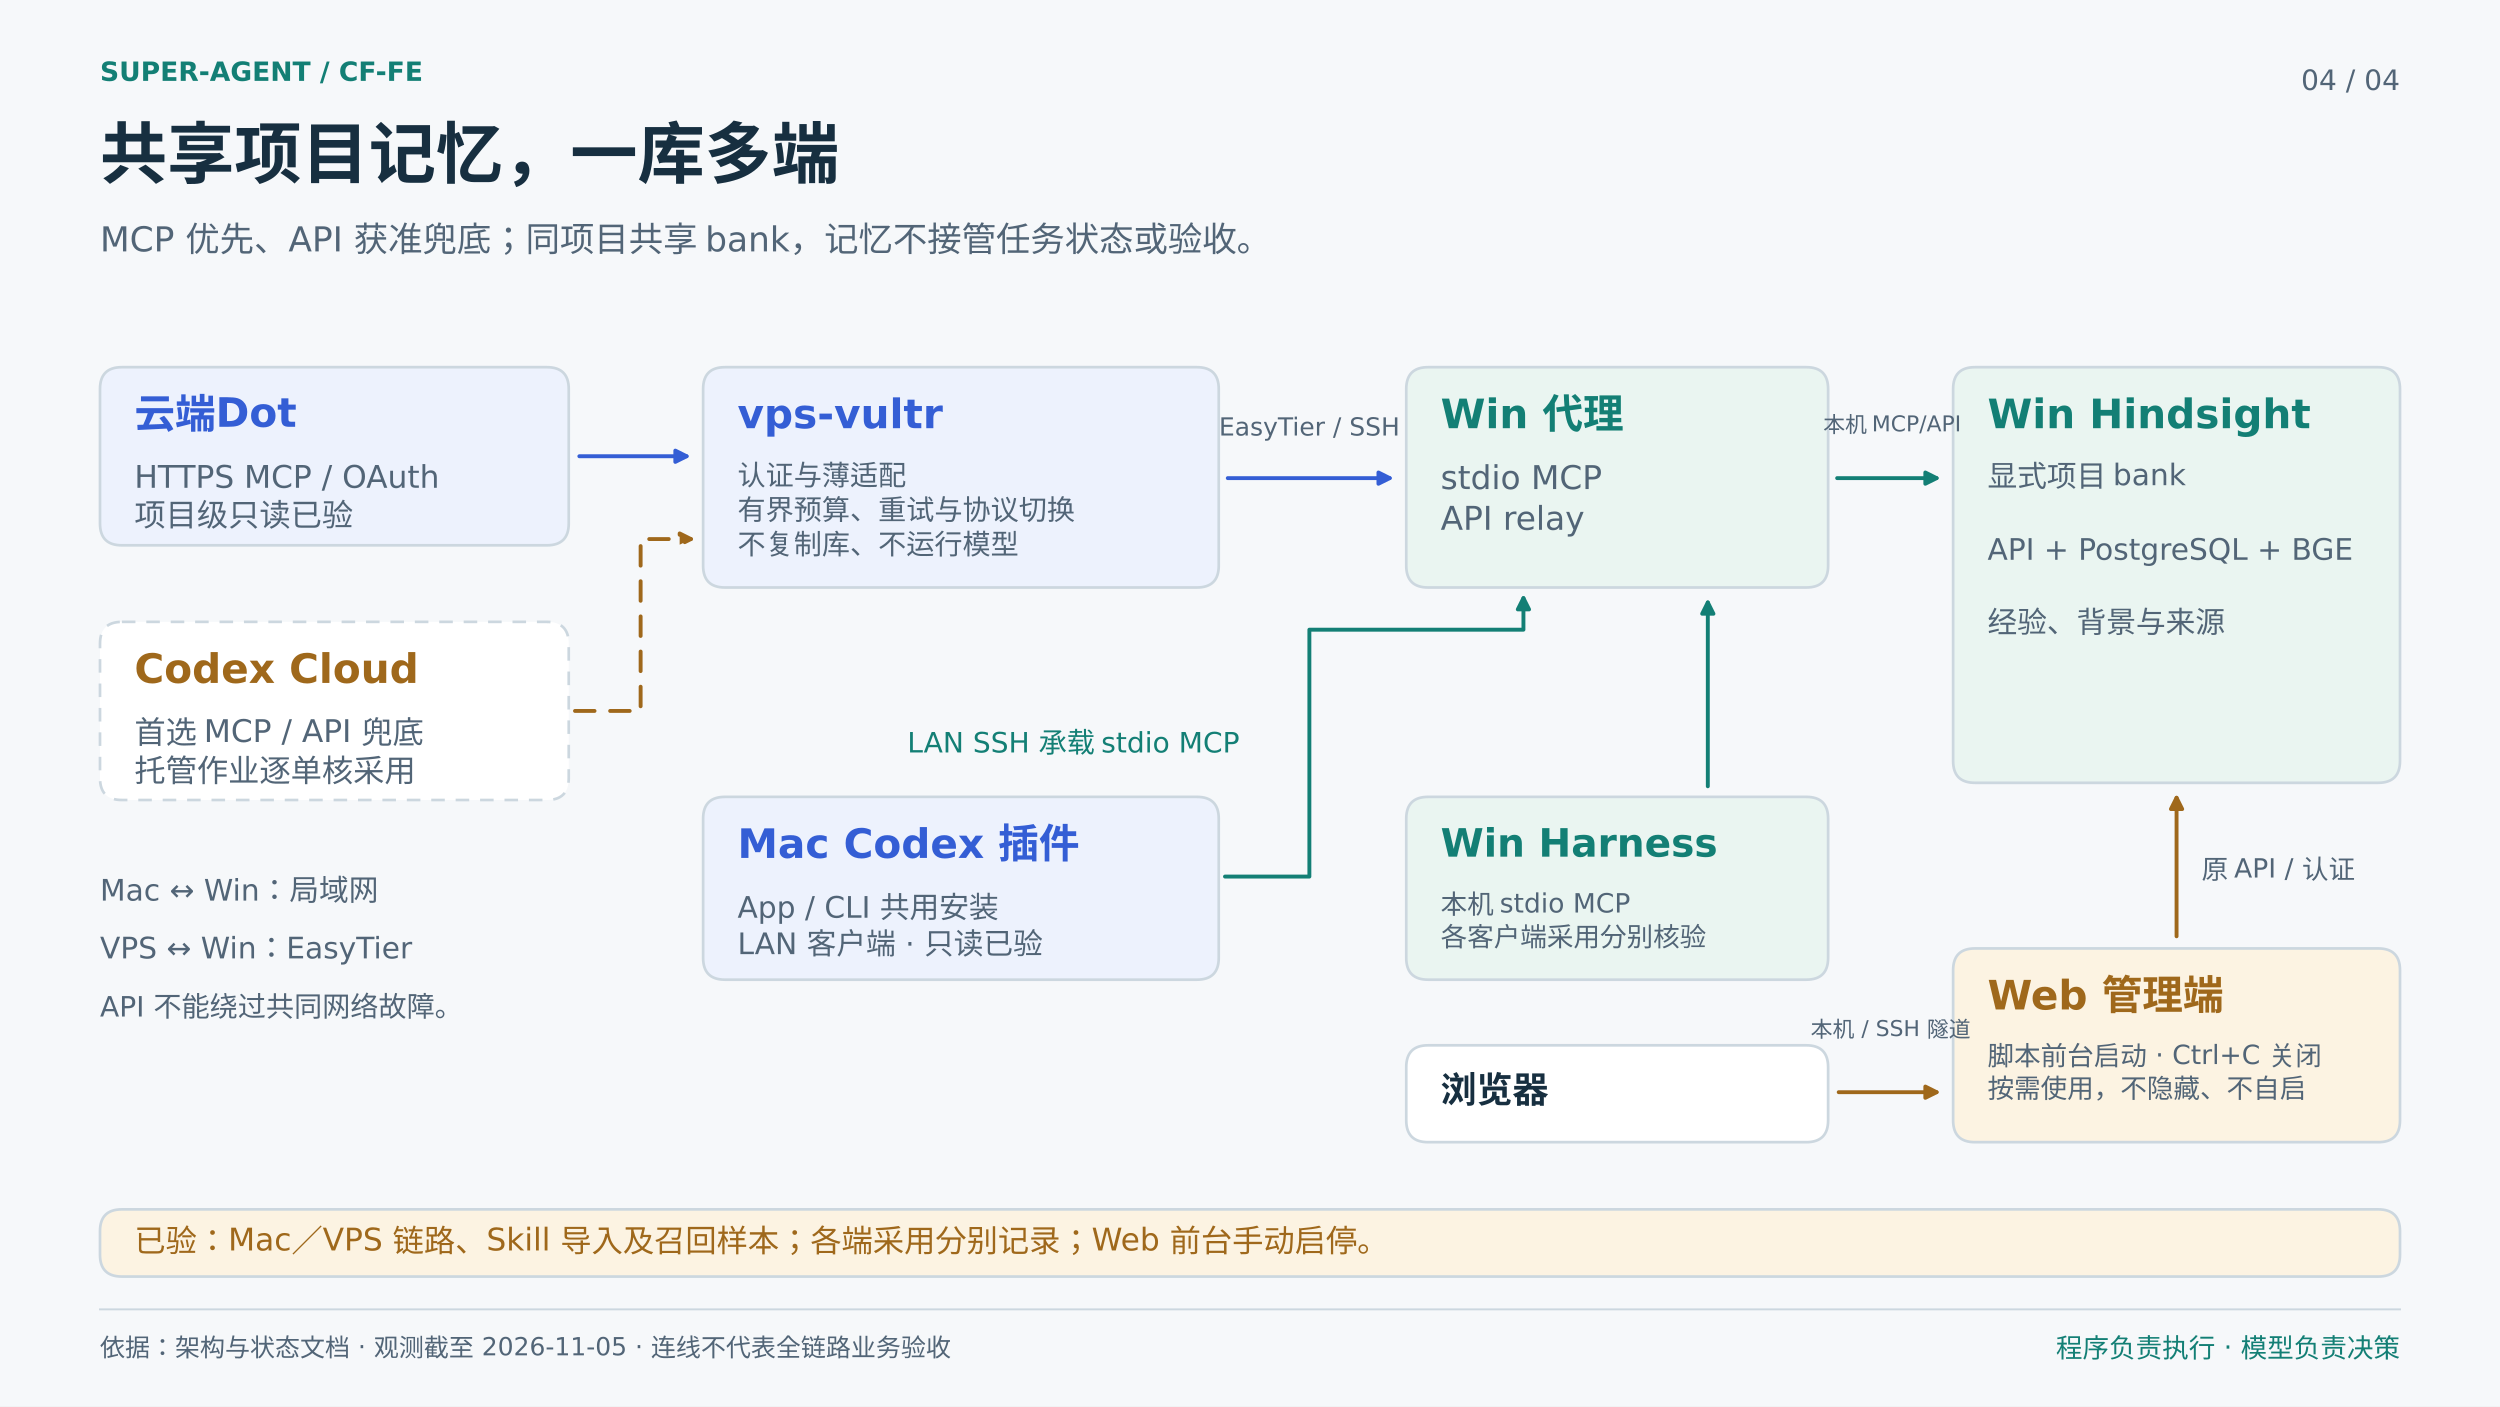
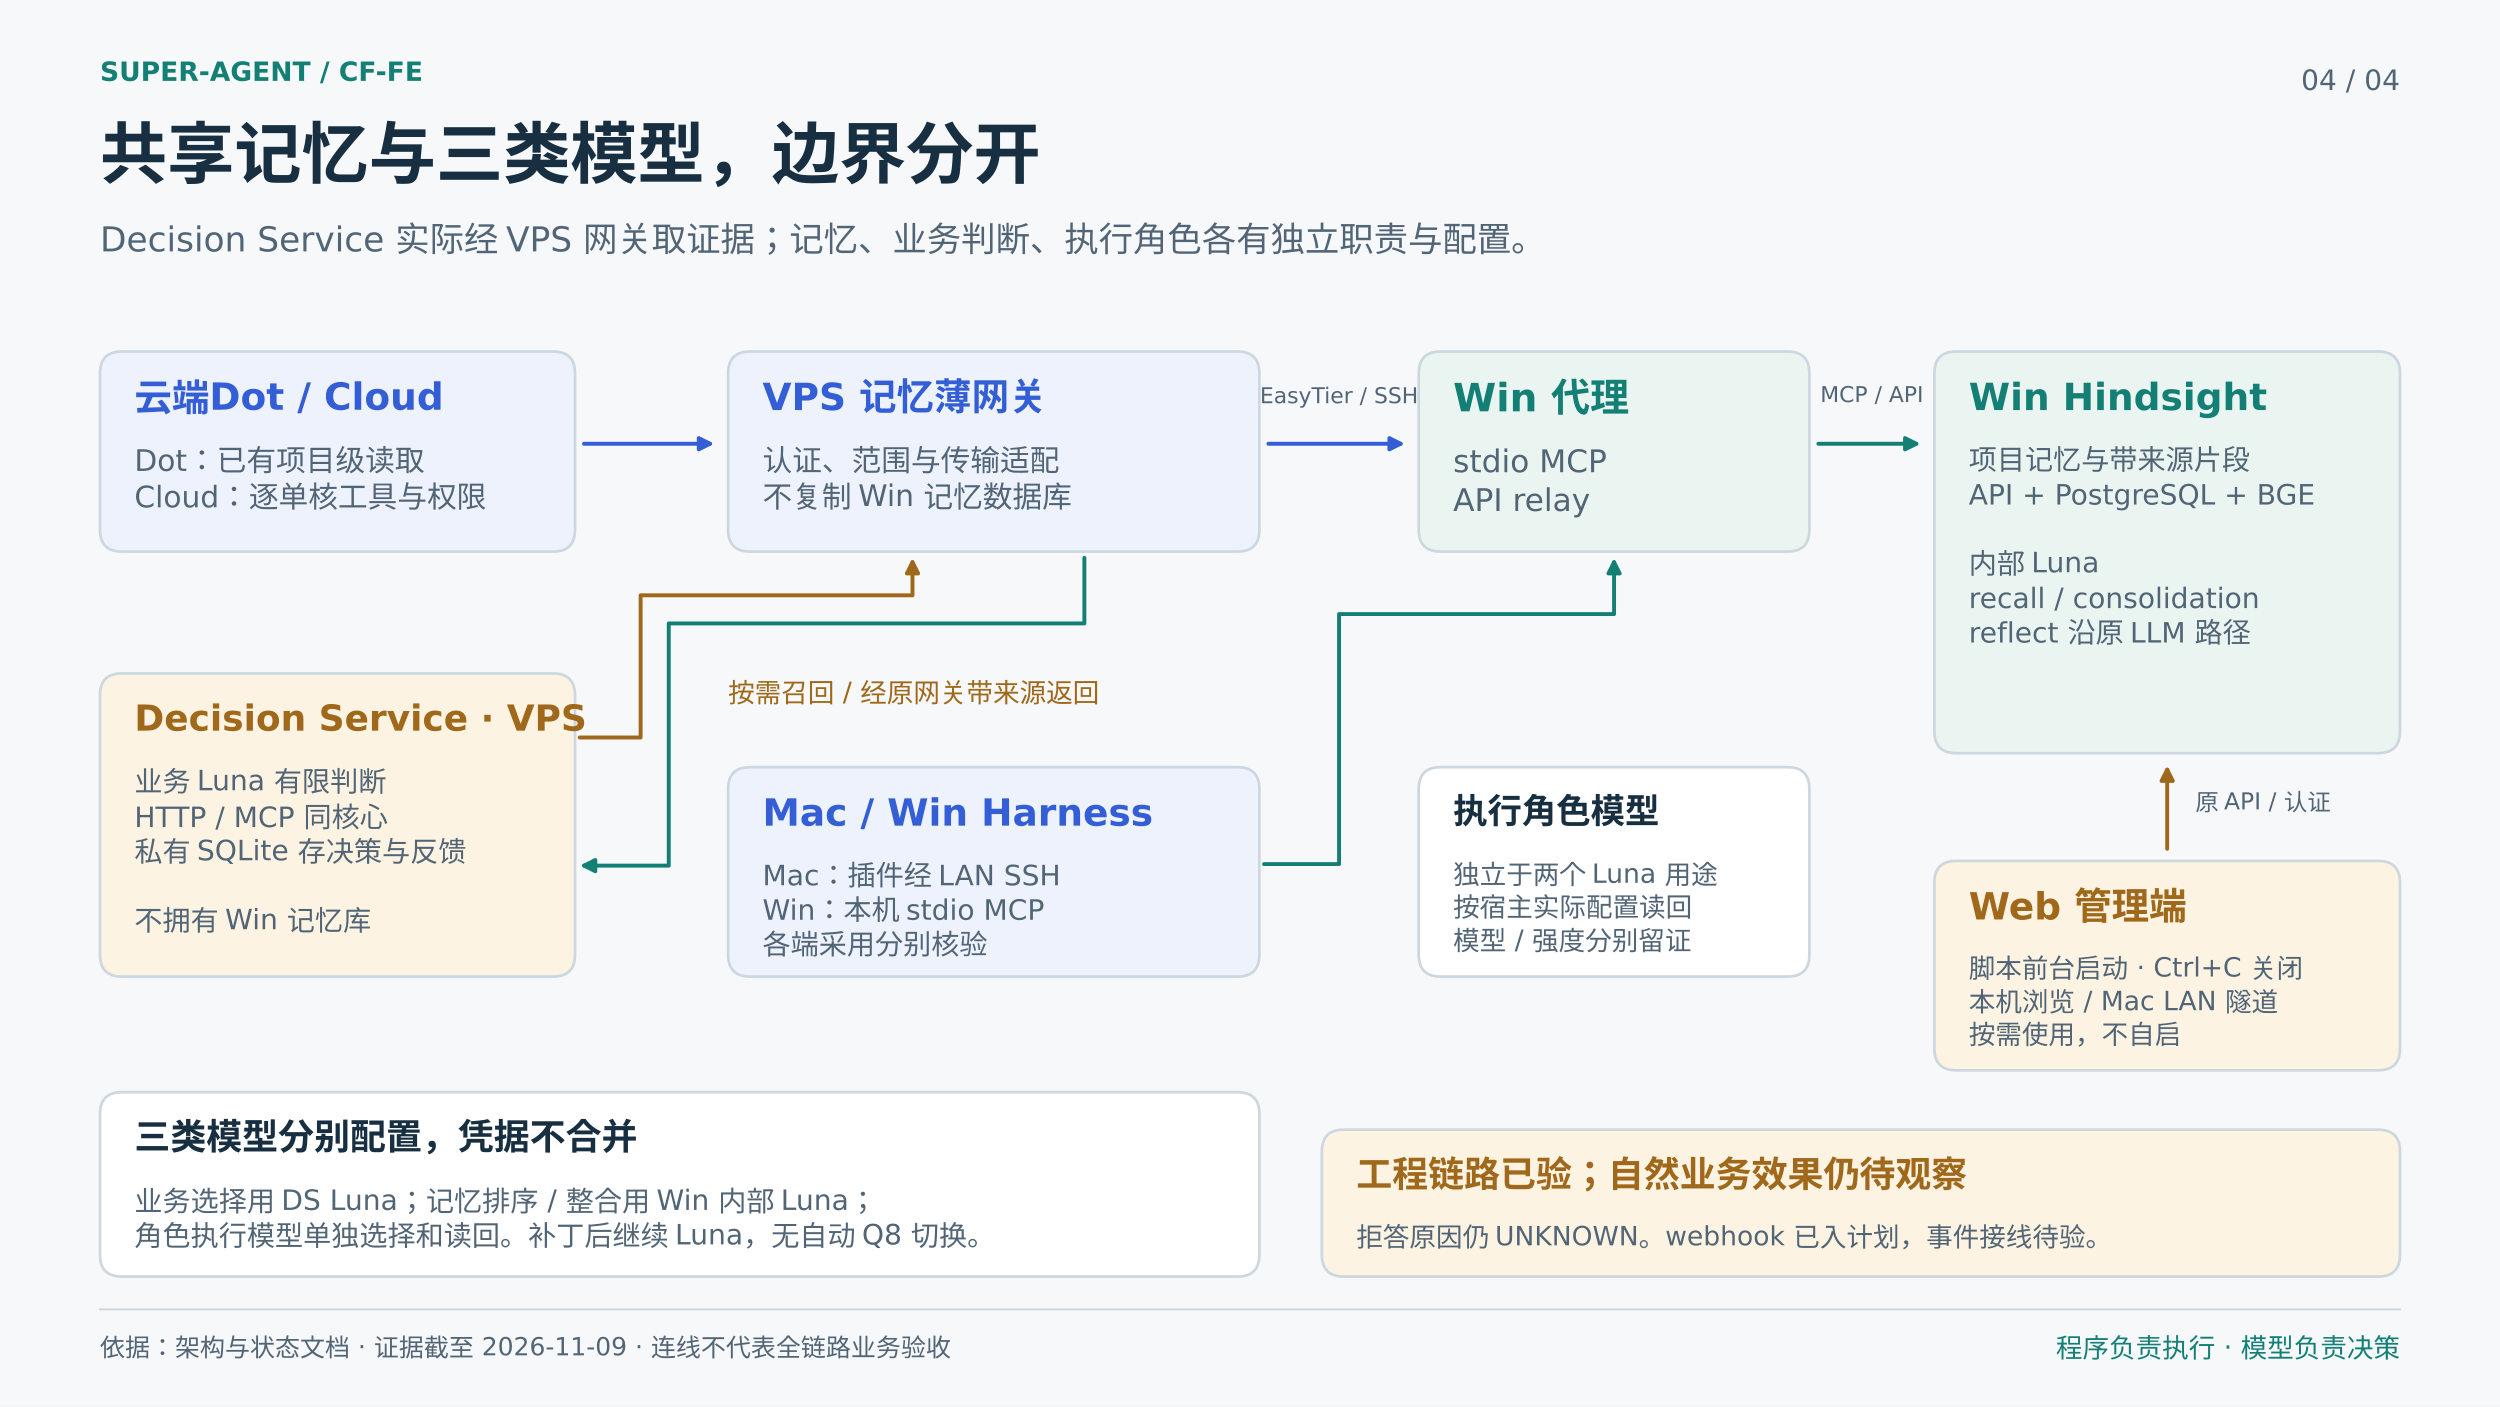
<svg xmlns="http://www.w3.org/2000/svg" xmlns:xlink="http://www.w3.org/1999/xlink" width="1152pt" height="648pt" viewBox="0 0 1152 648" version="1.1">
  <defs>
    <style type="text/css">*{stroke-linejoin: round; stroke-linecap: butt}</style>
  </defs>
  <g id="figure_1">
    <g id="patch_1">
      <path d="M 0 648 L 1152 648 L 1152 0 L 0 0 z " style="fill: #f6f8fa" />
    </g>
    <g id="axes_1">
      <g id="line2d_1">
-         <path d="M 46.08 603.36 L 1105.92 603.36 " clip-path="url(#p9e7b6d9dd5)" style="fill: none; stroke: #ccd7df; stroke-width: 0.9; stroke-linecap: square" />
+         <path d="M 46.08 603.36 L 1105.92 603.36 " clip-path="url(#p9c620497a3)" style="fill: none; stroke: #ccd7df; stroke-width: 0.9; stroke-linecap: square" />
      </g>
      <g id="patch_2">
-         <path d="M 56.16 169.2 L 252 169.2 Q 262.08 169.2 262.08 179.28 L 262.08 241.2 Q 262.08 251.28 252 251.28 L 56.16 251.28 Q 46.08 251.28 46.08 241.2 L 46.08 179.28 Q 46.08 169.2 56.16 169.2 z " clip-path="url(#p9e7b6d9dd5)" style="fill: #edf2fd; stroke: #ccd7df; stroke-width: 1.25; stroke-linejoin: miter" />
+         <path d="M 56.16 162 L 254.88 162 Q 264.96 162 264.96 172.08 L 264.96 244.08 Q 264.96 254.16 254.88 254.16 L 56.16 254.16 Q 46.08 254.16 46.08 244.08 L 46.08 172.08 Q 46.08 162 56.16 162 z " clip-path="url(#p9c620497a3)" style="fill: #edf2fd; stroke: #ccd7df; stroke-width: 1.25; stroke-linejoin: miter" />
      </g>
      <g id="patch_3">
-         <path d="M 56.16 286.56 L 252 286.56 Q 262.08 286.56 262.08 296.64 L 262.08 358.56 Q 262.08 368.64 252 368.64 L 56.16 368.64 Q 46.08 368.64 46.08 358.56 L 46.08 296.64 Q 46.08 286.56 56.16 286.56 z " clip-path="url(#p9e7b6d9dd5)" style="fill: #ffffff; stroke-dasharray: 6.25,5; stroke-dashoffset: 0; stroke: #ccd7df; stroke-width: 1.25; stroke-linejoin: miter" />
+         <path d="M 345.6 162 L 570.24 162 Q 580.32 162 580.32 172.08 L 580.32 244.08 Q 580.32 254.16 570.24 254.16 L 345.6 254.16 Q 335.52 254.16 335.52 244.08 L 335.52 172.08 Q 335.52 162 345.6 162 z " clip-path="url(#p9c620497a3)" style="fill: #edf2fd; stroke: #ccd7df; stroke-width: 1.25; stroke-linejoin: miter" />
      </g>
      <g id="patch_4">
-         <path d="M 334.08 169.2 L 551.52 169.2 Q 561.6 169.2 561.6 179.28 L 561.6 260.64 Q 561.6 270.72 551.52 270.72 L 334.08 270.72 Q 324 270.72 324 260.64 L 324 179.28 Q 324 169.2 334.08 169.2 z " clip-path="url(#p9e7b6d9dd5)" style="fill: #edf2fd; stroke: #ccd7df; stroke-width: 1.25; stroke-linejoin: miter" />
+         <path d="M 663.84 162 L 823.68 162 Q 833.76 162 833.76 172.08 L 833.76 244.08 Q 833.76 254.16 823.68 254.16 L 663.84 254.16 Q 653.76 254.16 653.76 244.08 L 653.76 172.08 Q 653.76 162 663.84 162 z " clip-path="url(#p9c620497a3)" style="fill: #eaf5f1; stroke: #ccd7df; stroke-width: 1.25; stroke-linejoin: miter" />
      </g>
      <g id="patch_5">
-         <path d="M 658.08 169.2 L 832.32 169.2 Q 842.4 169.2 842.4 179.28 L 842.4 260.64 Q 842.4 270.72 832.32 270.72 L 658.08 270.72 Q 648 270.72 648 260.64 L 648 179.28 Q 648 169.2 658.08 169.2 z " clip-path="url(#p9e7b6d9dd5)" style="fill: #eaf5f1; stroke: #ccd7df; stroke-width: 1.25; stroke-linejoin: miter" />
+         <path d="M 901.44 162 L 1095.84 162 Q 1105.92 162 1105.92 172.08 L 1105.92 336.96 Q 1105.92 347.04 1095.84 347.04 L 901.44 347.04 Q 891.36 347.04 891.36 336.96 L 891.36 172.08 Q 891.36 162 901.44 162 z " clip-path="url(#p9c620497a3)" style="fill: #eaf5f1; stroke: #ccd7df; stroke-width: 1.25; stroke-linejoin: miter" />
      </g>
      <g id="patch_6">
-         <path d="M 910.08 169.2 L 1095.84 169.2 Q 1105.92 169.2 1105.92 179.28 L 1105.92 350.64 Q 1105.92 360.72 1095.84 360.72 L 910.08 360.72 Q 900 360.72 900 350.64 L 900 179.28 Q 900 169.2 910.08 169.2 z " clip-path="url(#p9e7b6d9dd5)" style="fill: #eaf5f1; stroke: #ccd7df; stroke-width: 1.25; stroke-linejoin: miter" />
+         <path d="M 56.16 310.32 L 254.88 310.32 Q 264.96 310.32 264.96 320.4 L 264.96 439.92 Q 264.96 450 254.88 450 L 56.16 450 Q 46.08 450 46.08 439.92 L 46.08 320.4 Q 46.08 310.32 56.16 310.32 z " clip-path="url(#p9c620497a3)" style="fill: #fcf3e2; stroke: #ccd7df; stroke-width: 1.25; stroke-linejoin: miter" />
      </g>
      <g id="patch_7">
-         <path d="M 334.08 367.2 L 551.52 367.2 Q 561.6 367.2 561.6 377.28 L 561.6 441.36 Q 561.6 451.44 551.52 451.44 L 334.08 451.44 Q 324 451.44 324 441.36 L 324 377.28 Q 324 367.2 334.08 367.2 z " clip-path="url(#p9e7b6d9dd5)" style="fill: #edf2fd; stroke: #ccd7df; stroke-width: 1.25; stroke-linejoin: miter" />
+         <path d="M 345.6 353.52 L 570.24 353.52 Q 580.32 353.52 580.32 363.6 L 580.32 439.92 Q 580.32 450 570.24 450 L 345.6 450 Q 335.52 450 335.52 439.92 L 335.52 363.6 Q 335.52 353.52 345.6 353.52 z " clip-path="url(#p9c620497a3)" style="fill: #edf2fd; stroke: #ccd7df; stroke-width: 1.25; stroke-linejoin: miter" />
      </g>
      <g id="patch_8">
-         <path d="M 658.08 367.2 L 832.32 367.2 Q 842.4 367.2 842.4 377.28 L 842.4 441.36 Q 842.4 451.44 832.32 451.44 L 658.08 451.44 Q 648 451.44 648 441.36 L 648 377.28 Q 648 367.2 658.08 367.2 z " clip-path="url(#p9e7b6d9dd5)" style="fill: #eaf5f1; stroke: #ccd7df; stroke-width: 1.25; stroke-linejoin: miter" />
+         <path d="M 663.84 353.52 L 823.68 353.52 Q 833.76 353.52 833.76 363.6 L 833.76 439.92 Q 833.76 450 823.68 450 L 663.84 450 Q 653.76 450 653.76 439.92 L 653.76 363.6 Q 653.76 353.52 663.84 353.52 z " clip-path="url(#p9c620497a3)" style="fill: #ffffff; stroke: #ccd7df; stroke-width: 1.25; stroke-linejoin: miter" />
      </g>
      <g id="patch_9">
-         <path d="M 910.08 437.04 L 1095.84 437.04 Q 1105.92 437.04 1105.92 447.12 L 1105.92 516.24 Q 1105.92 526.32 1095.84 526.32 L 910.08 526.32 Q 900 526.32 900 516.24 L 900 447.12 Q 900 437.04 910.08 437.04 z " clip-path="url(#p9e7b6d9dd5)" style="fill: #fcf3e2; stroke: #ccd7df; stroke-width: 1.25; stroke-linejoin: miter" />
+         <path d="M 901.44 396.72 L 1095.84 396.72 Q 1105.92 396.72 1105.92 406.8 L 1105.92 483.12 Q 1105.92 493.2 1095.84 493.2 L 901.44 493.2 Q 891.36 493.2 891.36 483.12 L 891.36 406.8 Q 891.36 396.72 901.44 396.72 z " clip-path="url(#p9c620497a3)" style="fill: #fcf3e2; stroke: #ccd7df; stroke-width: 1.25; stroke-linejoin: miter" />
      </g>
      <g id="patch_10">
-         <path d="M 658.08 481.68 L 832.32 481.68 Q 842.4 481.68 842.4 491.76 L 842.4 516.24 Q 842.4 526.32 832.32 526.32 L 658.08 526.32 Q 648 526.32 648 516.24 L 648 491.76 Q 648 481.68 658.08 481.68 z " clip-path="url(#p9e7b6d9dd5)" style="fill: #ffffff; stroke: #ccd7df; stroke-width: 1.25; stroke-linejoin: miter" />
+         <path d="M 56.16 503.28 L 570.24 503.28 Q 580.32 503.28 580.32 513.36 L 580.32 578.16 Q 580.32 588.24 570.24 588.24 L 56.16 588.24 Q 46.08 588.24 46.08 578.16 L 46.08 513.36 Q 46.08 503.28 56.16 503.28 z " clip-path="url(#p9c620497a3)" style="fill: #ffffff; stroke: #ccd7df; stroke-width: 1.25; stroke-linejoin: miter" />
      </g>
      <g id="patch_11">
-         <path d="M 56.16 557.28 L 1095.84 557.28 Q 1105.92 557.28 1105.92 567.36 L 1105.92 578.16 Q 1105.92 588.24 1095.84 588.24 L 56.16 588.24 Q 46.08 588.24 46.08 578.16 L 46.08 567.36 Q 46.08 557.28 56.16 557.28 z " clip-path="url(#p9e7b6d9dd5)" style="fill: #fcf3e2; stroke: #ccd7df; stroke-width: 1.25; stroke-linejoin: miter" />
+         <path d="M 619.2 520.56 L 1095.84 520.56 Q 1105.92 520.56 1105.92 530.64 L 1105.92 578.16 Q 1105.92 588.24 1095.84 588.24 L 619.2 588.24 Q 609.12 588.24 609.12 578.16 L 609.12 530.64 Q 609.12 520.56 619.2 520.56 z " clip-path="url(#p9c620497a3)" style="fill: #fcf3e2; stroke: #ccd7df; stroke-width: 1.25; stroke-linejoin: miter" />
      </g>
      <g id="patch_12">
-         <path d="M 266.96 210.24 Q 292.68 210.24 316.388 210.24 " clip-path="url(#p9e7b6d9dd5)" style="fill: none; stroke: #345ed5; stroke-width: 1.8; stroke-linecap: round" />
-         <path d="M 311.188 207.64 L 316.388 210.24 L 311.188 212.84 z " clip-path="url(#p9e7b6d9dd5)" style="fill: #345ed5; stroke: #345ed5; stroke-width: 1.8; stroke-linecap: round" />
+         <path d="M 269.119 204.48 Q 299.161 204.48 327.191 204.48 " clip-path="url(#p9c620497a3)" style="fill: none; stroke: #345ed5; stroke-width: 1.8; stroke-linecap: round" />
+         <path d="M 321.991 201.88 L 327.191 204.48 L 321.991 207.08 z " clip-path="url(#p9c620497a3)" style="fill: #345ed5; stroke: #345ed5; stroke-width: 1.8; stroke-linecap: round" />
      </g>
      <g id="patch_13">
-         <path d="M 264.96 327.6 L 295.2 327.6 L 295.2 248.4 L 318.388 248.4 " clip-path="url(#p9e7b6d9dd5)" style="fill: none; stroke-dasharray: 9,7.2; stroke-dashoffset: 0; stroke: #9f681b; stroke-width: 1.8; stroke-linecap: round" />
-         <path d="M 313.188 245.8 L 318.388 248.4 L 313.188 251 z " clip-path="url(#p9e7b6d9dd5)" style="fill: #9f681b; stroke-dasharray: 9,7.2; stroke-dashoffset: 0; stroke: #9f681b; stroke-width: 1.8; stroke-linecap: round" />
+         <path d="M 584.479 204.48 Q 615.958 204.48 645.425 204.48 " clip-path="url(#p9c620497a3)" style="fill: none; stroke: #345ed5; stroke-width: 1.8; stroke-linecap: round" />
+         <path d="M 640.225 201.88 L 645.425 204.48 L 640.225 207.08 z " clip-path="url(#p9c620497a3)" style="fill: #345ed5; stroke: #345ed5; stroke-width: 1.8; stroke-linecap: round" />
      </g>
      <g id="patch_14">
-         <path d="M 565.763 220.32 Q 604.081 220.32 640.386 220.32 " clip-path="url(#p9e7b6d9dd5)" style="fill: none; stroke: #345ed5; stroke-width: 1.8; stroke-linecap: round" />
-         <path d="M 635.186 217.72 L 640.386 220.32 L 635.186 222.92 z " clip-path="url(#p9e7b6d9dd5)" style="fill: #345ed5; stroke: #345ed5; stroke-width: 1.8; stroke-linecap: round" />
+         <path d="M 837.92 204.48 Q 861.48 204.48 883.028 204.48 " clip-path="url(#p9c620497a3)" style="fill: none; stroke: #137f75; stroke-width: 1.8; stroke-linecap: round" />
+         <path d="M 877.828 201.88 L 883.028 204.48 L 877.828 207.08 z " clip-path="url(#p9c620497a3)" style="fill: #137f75; stroke: #137f75; stroke-width: 1.8; stroke-linecap: round" />
      </g>
      <g id="patch_15">
-         <path d="M 846.563 220.32 Q 870.482 220.32 892.389 220.32 " clip-path="url(#p9e7b6d9dd5)" style="fill: none; stroke: #137f75; stroke-width: 1.8; stroke-linecap: round" />
-         <path d="M 887.189 217.72 L 892.389 220.32 L 887.189 222.92 z " clip-path="url(#p9e7b6d9dd5)" style="fill: #137f75; stroke: #137f75; stroke-width: 1.8; stroke-linecap: round" />
+         <path d="M 267.12 339.84 L 295.2 339.84 L 295.2 274.32 L 420.48 274.32 L 420.48 259.052 " clip-path="url(#p9c620497a3)" style="fill: none; stroke: #9f681b; stroke-width: 1.8; stroke-linecap: round" />
+         <path d="M 417.88 264.252 L 420.48 259.052 L 423.08 264.252 z " clip-path="url(#p9c620497a3)" style="fill: #9f681b; stroke: #9f681b; stroke-width: 1.8; stroke-linecap: round" />
      </g>
      <g id="patch_16">
-         <path d="M 564.48 403.92 L 603.36 403.92 L 603.36 290.16 L 702 290.16 L 702 275.612 " clip-path="url(#p9e7b6d9dd5)" style="fill: none; stroke: #137f75; stroke-width: 1.8; stroke-linecap: round" />
-         <path d="M 699.4 280.812 L 702 275.612 L 704.6 280.812 z " clip-path="url(#p9e7b6d9dd5)" style="fill: #137f75; stroke: #137f75; stroke-width: 1.8; stroke-linecap: round" />
+         <path d="M 499.68 257.04 L 499.68 287.28 L 308.16 287.28 L 308.16 398.88 L 269.132 398.88 " clip-path="url(#p9c620497a3)" style="fill: none; stroke: #137f75; stroke-width: 1.8; stroke-linecap: round" />
+         <path d="M 274.332 401.48 L 269.132 398.88 L 274.332 396.28 z " clip-path="url(#p9c620497a3)" style="fill: #137f75; stroke: #137f75; stroke-width: 1.8; stroke-linecap: round" />
      </g>
      <g id="patch_17">
-         <path d="M 786.96 362.318 Q 786.96 318.96 786.96 277.613 " clip-path="url(#p9e7b6d9dd5)" style="fill: none; stroke: #137f75; stroke-width: 1.8; stroke-linecap: round" />
-         <path d="M 784.36 282.813 L 786.96 277.613 L 789.56 282.813 z " clip-path="url(#p9e7b6d9dd5)" style="fill: #137f75; stroke: #137f75; stroke-width: 1.8; stroke-linecap: round" />
+         <path d="M 582.48 398.16 L 617.04 398.16 L 617.04 282.96 L 743.76 282.96 L 743.76 259.052 " clip-path="url(#p9c620497a3)" style="fill: none; stroke: #137f75; stroke-width: 1.8; stroke-linecap: round" />
+         <path d="M 741.16 264.252 L 743.76 259.052 L 746.36 264.252 z " clip-path="url(#p9c620497a3)" style="fill: #137f75; stroke: #137f75; stroke-width: 1.8; stroke-linecap: round" />
      </g>
      <g id="patch_18">
-         <path d="M 1002.96 431.441 Q 1002.96 398.52 1002.96 367.612 " clip-path="url(#p9e7b6d9dd5)" style="fill: none; stroke: #9f681b; stroke-width: 1.8; stroke-linecap: round" />
-         <path d="M 1000.36 372.812 L 1002.96 367.612 L 1005.56 372.812 z " clip-path="url(#p9e7b6d9dd5)" style="fill: #9f681b; stroke: #9f681b; stroke-width: 1.8; stroke-linecap: round" />
-       </g>
-       <g id="patch_19">
-         <path d="M 847.28 503.28 Q 870.84 503.28 892.388 503.28 " clip-path="url(#p9e7b6d9dd5)" style="fill: none; stroke: #9f681b; stroke-width: 1.8; stroke-linecap: round" />
-         <path d="M 887.188 500.68 L 892.388 503.28 L 887.188 505.88 z " clip-path="url(#p9e7b6d9dd5)" style="fill: #9f681b; stroke: #9f681b; stroke-width: 1.8; stroke-linecap: round" />
+         <path d="M 998.64 391.121 Q 998.64 371.881 998.64 354.654 " clip-path="url(#p9c620497a3)" style="fill: none; stroke: #9f681b; stroke-width: 1.8; stroke-linecap: round" />
+         <path d="M 996.04 359.854 L 998.64 354.654 L 1001.24 359.854 z " clip-path="url(#p9c620497a3)" style="fill: #9f681b; stroke: #9f681b; stroke-width: 1.8; stroke-linecap: round" />
      </g>
      <g id="text_1">
        <text style="fill: #137f75; font: 700 12.24px 'DejaVu Sans', 'Bitstream Vera Sans', 'Computer Modern Sans Serif', 'Lucida Grande', 'Verdana', 'Geneva', 'Lucid', 'Arial', 'Helvetica', 'Avant Garde', sans-serif; text-anchor: start" x="46.08" y="37.274" transform="rotate(-0 46.08 37.2744)">SUPER-AGENT  /  CF-FE</text>
      </g>
      <g id="text_2">
-         <text style="fill: #172f40; font: 700 30.96px 'DejaVu Sans', 'Bitstream Vera Sans', 'Computer Modern Sans Serif', 'Lucida Grande', 'Verdana', 'Geneva', 'Lucid', 'Arial', 'Helvetica', 'Avant Garde', sans-serif; text-anchor: start" x="46.08" y="81.958" transform="rotate(-0 46.08 81.9576)">共享项目记忆，一库多端</text>
+         <text style="fill: #172f40; font: 700 30.96px 'DejaVu Sans', 'Bitstream Vera Sans', 'Computer Modern Sans Serif', 'Lucida Grande', 'Verdana', 'Geneva', 'Lucid', 'Arial', 'Helvetica', 'Avant Garde', sans-serif; text-anchor: start" x="46.08" y="81.958" transform="rotate(-0 46.08 81.9576)">共享记忆与三类模型，边界分开</text>
      </g>
      <g id="text_3">
-         <text style="fill: #526577; font: 15.84px 'DejaVu Sans', 'Bitstream Vera Sans', 'Computer Modern Sans Serif', 'Lucida Grande', 'Verdana', 'Geneva', 'Lucid', 'Arial', 'Helvetica', 'Avant Garde', sans-serif; text-anchor: start" x="46.08" y="115.837" transform="rotate(-0 46.08 115.8374)">MCP 优先、API 获准兜底；同项目共享 bank，记忆不接管任务状态或验收。</text>
+         <text style="fill: #526577; font: 15.84px 'DejaVu Sans', 'Bitstream Vera Sans', 'Computer Modern Sans Serif', 'Lucida Grande', 'Verdana', 'Geneva', 'Lucid', 'Arial', 'Helvetica', 'Avant Garde', sans-serif; text-anchor: start" x="46.08" y="115.852" transform="rotate(-0 46.08 115.8523)">Decision Service 实际经 VPS 网关取证据；记忆、业务判断、执行角色各有独立职责与配置。</text>
      </g>
      <g id="text_4">
        <text style="fill: #526577; font: 12.96px 'DejaVu Sans', 'Bitstream Vera Sans', 'Computer Modern Sans Serif', 'Lucida Grande', 'Verdana', 'Geneva', 'Lucid', 'Arial', 'Helvetica', 'Avant Garde', sans-serif; text-anchor: end" x="1105.92" y="41.458" transform="rotate(-0 1105.92 41.4576)">04 / 04</text>
      </g>
      <g id="text_5">
        <a xlink:href="https://github.com/CF-FE/herdr-4-codexcloud/blob/main/docs/architecture.md">
-           <text style="fill: #526577; font: 11.52px 'DejaVu Sans', 'Bitstream Vera Sans', 'Computer Modern Sans Serif', 'Lucida Grande', 'Verdana', 'Geneva', 'Lucid', 'Arial', 'Helvetica', 'Avant Garde', sans-serif; text-anchor: start" x="46.08" y="625.046" transform="rotate(-0 46.08 625.0464)">依据：架构与状态文档 · 观测截至 2026-11-05 · 连线不代表全链路业务验收</text>
+           <text style="fill: #526577; font: 11.52px 'DejaVu Sans', 'Bitstream Vera Sans', 'Computer Modern Sans Serif', 'Lucida Grande', 'Verdana', 'Geneva', 'Lucid', 'Arial', 'Helvetica', 'Avant Garde', sans-serif; text-anchor: start" x="46.08" y="625.046" transform="rotate(-0 46.08 625.0464)">依据：架构与状态文档 · 证据截至 2026-11-09 · 连线不代表全链路业务验收</text>
        </a>
      </g>
      <g id="text_6">
        <text style="fill: #137f75; font: 12.24px 'DejaVu Sans', 'Bitstream Vera Sans', 'Computer Modern Sans Serif', 'Lucida Grande', 'Verdana', 'Geneva', 'Lucid', 'Arial', 'Helvetica', 'Avant Garde', sans-serif; text-anchor: end" x="1105.92" y="625.514" transform="rotate(-0 1105.92 625.5144)">程序负责执行 · 模型负责决策</text>
      </g>
      <g id="text_7">
-         <text style="fill: #345ed5; font: 700 18.72px 'DejaVu Sans', 'Bitstream Vera Sans', 'Computer Modern Sans Serif', 'Lucida Grande', 'Verdana', 'Geneva', 'Lucid', 'Arial', 'Helvetica', 'Avant Garde', sans-serif; text-anchor: start" x="61.92" y="197.323" transform="rotate(-0 61.92 197.3232)">云端Dot</text>
+         <text style="fill: #345ed5; font: 700 17.28px 'DejaVu Sans', 'Bitstream Vera Sans', 'Computer Modern Sans Serif', 'Lucida Grande', 'Verdana', 'Geneva', 'Lucid', 'Arial', 'Helvetica', 'Avant Garde', sans-serif; text-anchor: start" x="61.92" y="189.408" transform="rotate(-0 61.92 189.4077)">云端Dot / Cloud</text>
      </g>
      <g id="text_8">
-         <text style="fill: #526577; font: 14.4px 'DejaVu Sans', 'Bitstream Vera Sans', 'Computer Modern Sans Serif', 'Lucida Grande', 'Verdana', 'Geneva', 'Lucid', 'Arial', 'Helvetica', 'Avant Garde', sans-serif" transform="translate(61.92 224.784)">HTTPS MCP / OAuth</text>
-         <text style="fill: #526577; font: 14.4px 'DejaVu Sans', 'Bitstream Vera Sans', 'Computer Modern Sans Serif', 'Lucida Grande', 'Verdana', 'Geneva', 'Lucid', 'Arial', 'Helvetica', 'Avant Garde', sans-serif" transform="translate(61.92 242.4452)">项目级只读已验</text>
+         <text style="fill: #526577; font: 13.68px 'DejaVu Sans', 'Bitstream Vera Sans', 'Computer Modern Sans Serif', 'Lucida Grande', 'Verdana', 'Geneva', 'Lucid', 'Arial', 'Helvetica', 'Avant Garde', sans-serif" transform="translate(61.92 217.0008)">Dot：已有项目级读取</text>
+         <text style="fill: #526577; font: 13.68px 'DejaVu Sans', 'Bitstream Vera Sans', 'Computer Modern Sans Serif', 'Lucida Grande', 'Verdana', 'Geneva', 'Lucid', 'Arial', 'Helvetica', 'Avant Garde', sans-serif" transform="translate(61.92 233.7789)">Cloud：逐单核工具与权限</text>
      </g>
      <g id="text_9">
-         <text style="fill: #9f681b; font: 700 18.72px 'DejaVu Sans', 'Bitstream Vera Sans', 'Computer Modern Sans Serif', 'Lucida Grande', 'Verdana', 'Geneva', 'Lucid', 'Arial', 'Helvetica', 'Avant Garde', sans-serif; text-anchor: start" x="61.92" y="314.683" transform="rotate(-0 61.92 314.6832)">Codex Cloud</text>
+         <text style="fill: #345ed5; font: 700 17.28px 'DejaVu Sans', 'Bitstream Vera Sans', 'Computer Modern Sans Serif', 'Lucida Grande', 'Verdana', 'Geneva', 'Lucid', 'Arial', 'Helvetica', 'Avant Garde', sans-serif; text-anchor: start" x="351.36" y="188.957" transform="rotate(-0 351.36 188.9568)">VPS 记忆薄网关</text>
      </g>
      <g id="text_10">
-         <text style="fill: #526577; font: 14.4px 'DejaVu Sans', 'Bitstream Vera Sans', 'Computer Modern Sans Serif', 'Lucida Grande', 'Verdana', 'Geneva', 'Lucid', 'Arial', 'Helvetica', 'Avant Garde', sans-serif" transform="translate(61.92 342.5625)">首选 MCP / API 兜底</text>
-         <text style="fill: #526577; font: 14.4px 'DejaVu Sans', 'Bitstream Vera Sans', 'Computer Modern Sans Serif', 'Lucida Grande', 'Verdana', 'Geneva', 'Lucid', 'Arial', 'Helvetica', 'Avant Garde', sans-serif" transform="translate(61.92 360.2237)">托管作业逐单核采用</text>
+         <text style="fill: #526577; font: 13.68px 'DejaVu Sans', 'Bitstream Vera Sans', 'Computer Modern Sans Serif', 'Lucida Grande', 'Verdana', 'Geneva', 'Lucid', 'Arial', 'Helvetica', 'Avant Garde', sans-serif" transform="translate(351.36 217.0008)">认证、范围与传输适配</text>
+         <text style="fill: #526577; font: 13.68px 'DejaVu Sans', 'Bitstream Vera Sans', 'Computer Modern Sans Serif', 'Lucida Grande', 'Verdana', 'Geneva', 'Lucid', 'Arial', 'Helvetica', 'Avant Garde', sans-serif" transform="translate(351.36 233.7789)">不复制 Win 记忆数据库</text>
      </g>
      <g id="text_11">
-         <text style="fill: #345ed5; font: 700 18.72px 'DejaVu Sans', 'Bitstream Vera Sans', 'Computer Modern Sans Serif', 'Lucida Grande', 'Verdana', 'Geneva', 'Lucid', 'Arial', 'Helvetica', 'Avant Garde', sans-serif; text-anchor: start" x="339.84" y="197.323" transform="rotate(-0 339.84 197.3232)">vps-vultr</text>
+         <text style="fill: #137f75; font: 700 18px 'DejaVu Sans', 'Bitstream Vera Sans', 'Computer Modern Sans Serif', 'Lucida Grande', 'Verdana', 'Geneva', 'Lucid', 'Arial', 'Helvetica', 'Avant Garde', sans-serif; text-anchor: start" x="669.6" y="189.54" transform="rotate(-0 669.6 189.54)">Win 代理</text>
      </g>
      <g id="text_12">
-         <text style="fill: #526577; font: 12.96px 'DejaVu Sans', 'Bitstream Vera Sans', 'Computer Modern Sans Serif', 'Lucida Grande', 'Verdana', 'Geneva', 'Lucid', 'Arial', 'Helvetica', 'Avant Garde', sans-serif" transform="translate(339.84 223.6176)">认证与薄适配</text>
-         <text style="fill: #526577; font: 12.96px 'DejaVu Sans', 'Bitstream Vera Sans', 'Computer Modern Sans Serif', 'Lucida Grande', 'Verdana', 'Geneva', 'Lucid', 'Arial', 'Helvetica', 'Avant Garde', sans-serif" transform="translate(339.84 239.5126)">有界预算、重试与协议切换</text>
-         <text style="fill: #526577; font: 12.96px 'DejaVu Sans', 'Bitstream Vera Sans', 'Computer Modern Sans Serif', 'Lucida Grande', 'Verdana', 'Geneva', 'Lucid', 'Arial', 'Helvetica', 'Avant Garde', sans-serif" transform="translate(339.84 255.4077)">不复制库、不运行模型</text>
+         <text style="fill: #526577; font: 14.4px 'DejaVu Sans', 'Bitstream Vera Sans', 'Computer Modern Sans Serif', 'Lucida Grande', 'Verdana', 'Geneva', 'Lucid', 'Arial', 'Helvetica', 'Avant Garde', sans-serif" transform="translate(669.6 217.584)">stdio MCP</text>
+         <text style="fill: #526577; font: 14.4px 'DejaVu Sans', 'Bitstream Vera Sans', 'Computer Modern Sans Serif', 'Lucida Grande', 'Verdana', 'Geneva', 'Lucid', 'Arial', 'Helvetica', 'Avant Garde', sans-serif" transform="translate(669.6 235.4578)">API relay</text>
      </g>
      <g id="text_13">
-         <text style="fill: #137f75; font: 700 18.72px 'DejaVu Sans', 'Bitstream Vera Sans', 'Computer Modern Sans Serif', 'Lucida Grande', 'Verdana', 'Geneva', 'Lucid', 'Arial', 'Helvetica', 'Avant Garde', sans-serif; text-anchor: start" x="663.84" y="197.323" transform="rotate(-0 663.84 197.3232)">Win 代理</text>
+         <text style="fill: #137f75; font: 700 17.28px 'DejaVu Sans', 'Bitstream Vera Sans', 'Computer Modern Sans Serif', 'Lucida Grande', 'Verdana', 'Geneva', 'Lucid', 'Arial', 'Helvetica', 'Avant Garde', sans-serif; text-anchor: start" x="907.2" y="188.957" transform="rotate(-0 907.2 188.9568)">Win Hindsight</text>
      </g>
      <g id="text_14">
-         <text style="fill: #526577; font: 15.12px 'DejaVu Sans', 'Bitstream Vera Sans', 'Computer Modern Sans Serif', 'Lucida Grande', 'Verdana', 'Geneva', 'Lucid', 'Arial', 'Helvetica', 'Avant Garde', sans-serif" transform="translate(663.84 225.3672)">stdio MCP</text>
-         <text style="fill: #526577; font: 15.12px 'DejaVu Sans', 'Bitstream Vera Sans', 'Computer Modern Sans Serif', 'Lucida Grande', 'Verdana', 'Geneva', 'Lucid', 'Arial', 'Helvetica', 'Avant Garde', sans-serif" transform="translate(663.84 244.1347)">API relay</text>
+         <text style="fill: #526577; font: 12.96px 'DejaVu Sans', 'Bitstream Vera Sans', 'Computer Modern Sans Serif', 'Lucida Grande', 'Verdana', 'Geneva', 'Lucid', 'Arial', 'Helvetica', 'Avant Garde', sans-serif" transform="translate(907.2 216.4176)">项目记忆与带来源片段</text>
+         <text style="fill: #526577; font: 12.96px 'DejaVu Sans', 'Bitstream Vera Sans', 'Computer Modern Sans Serif', 'Lucida Grande', 'Verdana', 'Geneva', 'Lucid', 'Arial', 'Helvetica', 'Avant Garde', sans-serif" transform="translate(907.2 232.504)">API + PostgreSQL + BGE</text>
+         <text style="fill: #526577; font: 12.96px 'DejaVu Sans', 'Bitstream Vera Sans', 'Computer Modern Sans Serif', 'Lucida Grande', 'Verdana', 'Geneva', 'Lucid', 'Arial', 'Helvetica', 'Avant Garde', sans-serif" transform="translate(907.2 248.399)" />
+         <text style="fill: #526577; font: 12.96px 'DejaVu Sans', 'Bitstream Vera Sans', 'Computer Modern Sans Serif', 'Lucida Grande', 'Verdana', 'Geneva', 'Lucid', 'Arial', 'Helvetica', 'Avant Garde', sans-serif" transform="translate(907.2 264.2941)">内部 Luna</text>
+         <text style="fill: #526577; font: 12.96px 'DejaVu Sans', 'Bitstream Vera Sans', 'Computer Modern Sans Serif', 'Lucida Grande', 'Verdana', 'Geneva', 'Lucid', 'Arial', 'Helvetica', 'Avant Garde', sans-serif" transform="translate(907.2 280.1891)">recall / consolidation</text>
+         <text style="fill: #526577; font: 12.96px 'DejaVu Sans', 'Bitstream Vera Sans', 'Computer Modern Sans Serif', 'Lucida Grande', 'Verdana', 'Geneva', 'Lucid', 'Arial', 'Helvetica', 'Avant Garde', sans-serif" transform="translate(907.2 296.0841)">reflect 沿原 LLM 路径</text>
      </g>
      <g id="text_15">
-         <text style="fill: #137f75; font: 700 18.72px 'DejaVu Sans', 'Bitstream Vera Sans', 'Computer Modern Sans Serif', 'Lucida Grande', 'Verdana', 'Geneva', 'Lucid', 'Arial', 'Helvetica', 'Avant Garde', sans-serif; text-anchor: start" x="915.84" y="197.323" transform="rotate(-0 915.84 197.3232)">Win Hindsight</text>
+         <text style="fill: #526577; font: 10.08px 'DejaVu Sans', 'Bitstream Vera Sans', 'Computer Modern Sans Serif', 'Lucida Grande', 'Verdana', 'Geneva', 'Lucid', 'Arial', 'Helvetica', 'Avant Garde', sans-serif; text-anchor: middle" x="617.04" y="185.789" transform="rotate(-0 617.04 185.7888)">EasyTier / SSH</text>
      </g>
      <g id="text_16">
-         <text style="fill: #526577; font: 13.68px 'DejaVu Sans', 'Bitstream Vera Sans', 'Computer Modern Sans Serif', 'Lucida Grande', 'Verdana', 'Geneva', 'Lucid', 'Arial', 'Helvetica', 'Avant Garde', sans-serif" transform="translate(915.84 224.2008)">显式项目 bank</text>
-         <text style="fill: #526577; font: 13.68px 'DejaVu Sans', 'Bitstream Vera Sans', 'Computer Modern Sans Serif', 'Lucida Grande', 'Verdana', 'Geneva', 'Lucid', 'Arial', 'Helvetica', 'Avant Garde', sans-serif" transform="translate(915.84 240.9789)" />
-         <text style="fill: #526577; font: 13.68px 'DejaVu Sans', 'Bitstream Vera Sans', 'Computer Modern Sans Serif', 'Lucida Grande', 'Verdana', 'Geneva', 'Lucid', 'Arial', 'Helvetica', 'Avant Garde', sans-serif" transform="translate(915.84 257.959)">API + PostgreSQL + BGE</text>
-         <text style="fill: #526577; font: 13.68px 'DejaVu Sans', 'Bitstream Vera Sans', 'Computer Modern Sans Serif', 'Lucida Grande', 'Verdana', 'Geneva', 'Lucid', 'Arial', 'Helvetica', 'Avant Garde', sans-serif" transform="translate(915.84 274.7371)" />
-         <text style="fill: #526577; font: 13.68px 'DejaVu Sans', 'Bitstream Vera Sans', 'Computer Modern Sans Serif', 'Lucida Grande', 'Verdana', 'Geneva', 'Lucid', 'Arial', 'Helvetica', 'Avant Garde', sans-serif" transform="translate(915.84 291.5152)">经验、背景与来源</text>
+         <text style="fill: #526577; font: 10.08px 'DejaVu Sans', 'Bitstream Vera Sans', 'Computer Modern Sans Serif', 'Lucida Grande', 'Verdana', 'Geneva', 'Lucid', 'Arial', 'Helvetica', 'Avant Garde', sans-serif; text-anchor: middle" x="862.56" y="185.285" transform="rotate(-0 862.56 185.2848)">MCP / API</text>
      </g>
      <g id="text_17">
-         <text style="fill: #526577; font: 11.52px 'DejaVu Sans', 'Bitstream Vera Sans', 'Computer Modern Sans Serif', 'Lucida Grande', 'Verdana', 'Geneva', 'Lucid', 'Arial', 'Helvetica', 'Avant Garde', sans-serif; text-anchor: middle" x="603.36" y="200.707" transform="rotate(-0 603.36 200.7072)">EasyTier / SSH</text>
+         <text style="fill: #9f681b; font: 700 16.56px 'DejaVu Sans', 'Bitstream Vera Sans', 'Computer Modern Sans Serif', 'Lucida Grande', 'Verdana', 'Geneva', 'Lucid', 'Arial', 'Helvetica', 'Avant Garde', sans-serif; text-anchor: start" x="61.92" y="336.694" transform="rotate(-0 61.92 336.6936)">Decision Service · VPS</text>
      </g>
      <g id="text_18">
-         <text style="fill: #526577; font: 10.08px 'DejaVu Sans', 'Bitstream Vera Sans', 'Computer Modern Sans Serif', 'Lucida Grande', 'Verdana', 'Geneva', 'Lucid', 'Arial', 'Helvetica', 'Avant Garde', sans-serif; text-anchor: middle" x="871.92" y="199.228" transform="rotate(-0 871.92 199.2278)">本机 MCP/API</text>
+         <text style="fill: #526577; font: 12.96px 'DejaVu Sans', 'Bitstream Vera Sans', 'Computer Modern Sans Serif', 'Lucida Grande', 'Verdana', 'Geneva', 'Lucid', 'Arial', 'Helvetica', 'Avant Garde', sans-serif" transform="translate(61.92 364.7376)">业务 Luna 有限判断</text>
+         <text style="fill: #526577; font: 12.96px 'DejaVu Sans', 'Bitstream Vera Sans', 'Computer Modern Sans Serif', 'Lucida Grande', 'Verdana', 'Geneva', 'Lucid', 'Arial', 'Helvetica', 'Avant Garde', sans-serif" transform="translate(61.92 381.1056)">HTTP / MCP 同核心</text>
+         <text style="fill: #526577; font: 12.96px 'DejaVu Sans', 'Bitstream Vera Sans', 'Computer Modern Sans Serif', 'Lucida Grande', 'Verdana', 'Geneva', 'Lucid', 'Arial', 'Helvetica', 'Avant Garde', sans-serif" transform="translate(61.92 397.0006)">私有 SQLite 存决策与反馈</text>
+         <text style="fill: #526577; font: 12.96px 'DejaVu Sans', 'Bitstream Vera Sans', 'Computer Modern Sans Serif', 'Lucida Grande', 'Verdana', 'Geneva', 'Lucid', 'Arial', 'Helvetica', 'Avant Garde', sans-serif" transform="translate(61.92 412.8956)" />
+         <text style="fill: #526577; font: 12.96px 'DejaVu Sans', 'Bitstream Vera Sans', 'Computer Modern Sans Serif', 'Lucida Grande', 'Verdana', 'Geneva', 'Lucid', 'Arial', 'Helvetica', 'Avant Garde', sans-serif" transform="translate(61.92 428.7907)">不拥有 Win 记忆库</text>
      </g>
      <g id="text_19">
-         <text style="fill: #345ed5; font: 700 18.72px 'DejaVu Sans', 'Bitstream Vera Sans', 'Computer Modern Sans Serif', 'Lucida Grande', 'Verdana', 'Geneva', 'Lucid', 'Arial', 'Helvetica', 'Avant Garde', sans-serif; text-anchor: start" x="339.84" y="395.323" transform="rotate(-0 339.84 395.3232)">Mac Codex 插件</text>
+         <text style="fill: #9f681b; font: 12.24px 'DejaVu Sans', 'Bitstream Vera Sans', 'Computer Modern Sans Serif', 'Lucida Grande', 'Verdana', 'Geneva', 'Lucid', 'Arial', 'Helvetica', 'Avant Garde', sans-serif; text-anchor: start" x="335.52" y="323.604" transform="rotate(-0 335.52 323.604)">按需召回 / 经原网关带来源返回</text>
      </g>
      <g id="text_20">
-         <text style="fill: #526577; font: 13.68px 'DejaVu Sans', 'Bitstream Vera Sans', 'Computer Modern Sans Serif', 'Lucida Grande', 'Verdana', 'Geneva', 'Lucid', 'Arial', 'Helvetica', 'Avant Garde', sans-serif" transform="translate(339.84 422.8848)">App / CLI 共用安装</text>
-         <text style="fill: #526577; font: 13.68px 'DejaVu Sans', 'Bitstream Vera Sans', 'Computer Modern Sans Serif', 'Lucida Grande', 'Verdana', 'Geneva', 'Lucid', 'Arial', 'Helvetica', 'Avant Garde', sans-serif" transform="translate(339.84 439.6629)">LAN 客户端 · 只读已验</text>
+         <text style="fill: #345ed5; font: 700 17.28px 'DejaVu Sans', 'Bitstream Vera Sans', 'Computer Modern Sans Serif', 'Lucida Grande', 'Verdana', 'Geneva', 'Lucid', 'Arial', 'Helvetica', 'Avant Garde', sans-serif; text-anchor: start" x="351.36" y="380.477" transform="rotate(-0 351.36 380.4768)">Mac / Win Harness</text>
      </g>
      <g id="text_21">
-         <text style="fill: #137f75; font: 12.96px 'DejaVu Sans', 'Bitstream Vera Sans', 'Computer Modern Sans Serif', 'Lucida Grande', 'Verdana', 'Geneva', 'Lucid', 'Arial', 'Helvetica', 'Avant Garde', sans-serif; text-anchor: middle" x="494.64" y="346.738" transform="rotate(-0 494.64 346.7376)">LAN SSH 承载 stdio MCP</text>
+         <text style="fill: #526577; font: 12.96px 'DejaVu Sans', 'Bitstream Vera Sans', 'Computer Modern Sans Serif', 'Lucida Grande', 'Verdana', 'Geneva', 'Lucid', 'Arial', 'Helvetica', 'Avant Garde', sans-serif" transform="translate(351.36 407.9376)">Mac：插件经 LAN SSH</text>
+         <text style="fill: #526577; font: 12.96px 'DejaVu Sans', 'Bitstream Vera Sans', 'Computer Modern Sans Serif', 'Lucida Grande', 'Verdana', 'Geneva', 'Lucid', 'Arial', 'Helvetica', 'Avant Garde', sans-serif" transform="translate(351.36 423.8326)">Win：本机 stdio MCP</text>
+         <text style="fill: #526577; font: 12.96px 'DejaVu Sans', 'Bitstream Vera Sans', 'Computer Modern Sans Serif', 'Lucida Grande', 'Verdana', 'Geneva', 'Lucid', 'Arial', 'Helvetica', 'Avant Garde', sans-serif" transform="translate(351.36 439.7277)">各端采用分别核验</text>
      </g>
      <g id="text_22">
-         <text style="fill: #137f75; font: 700 18px 'DejaVu Sans', 'Bitstream Vera Sans', 'Computer Modern Sans Serif', 'Lucida Grande', 'Verdana', 'Geneva', 'Lucid', 'Arial', 'Helvetica', 'Avant Garde', sans-serif; text-anchor: start" x="663.84" y="394.74" transform="rotate(-0 663.84 394.74)">Win Harness</text>
+         <text style="fill: #172f40; font: 700 15.84px 'DejaVu Sans', 'Bitstream Vera Sans', 'Computer Modern Sans Serif', 'Lucida Grande', 'Verdana', 'Geneva', 'Lucid', 'Arial', 'Helvetica', 'Avant Garde', sans-serif; text-anchor: start" x="669.6" y="379.31" transform="rotate(-0 669.6 379.3104)">执行角色模型</text>
      </g>
      <g id="text_23">
-         <text style="fill: #526577; font: 12.24px 'DejaVu Sans', 'Bitstream Vera Sans', 'Computer Modern Sans Serif', 'Lucida Grande', 'Verdana', 'Geneva', 'Lucid', 'Arial', 'Helvetica', 'Avant Garde', sans-serif" transform="translate(663.84 421.0344)">本机 stdio MCP</text>
-         <text style="fill: #526577; font: 12.24px 'DejaVu Sans', 'Bitstream Vera Sans', 'Computer Modern Sans Serif', 'Lucida Grande', 'Verdana', 'Geneva', 'Lucid', 'Arial', 'Helvetica', 'Avant Garde', sans-serif" transform="translate(663.84 436.0464)">各客户端采用分别核验</text>
+         <text style="fill: #526577; font: 12.24px 'DejaVu Sans', 'Bitstream Vera Sans', 'Computer Modern Sans Serif', 'Lucida Grande', 'Verdana', 'Geneva', 'Lucid', 'Arial', 'Helvetica', 'Avant Garde', sans-serif" transform="translate(669.6 407.3544)">独立于两个 Luna 用途</text>
+         <text style="fill: #526577; font: 12.24px 'DejaVu Sans', 'Bitstream Vera Sans', 'Computer Modern Sans Serif', 'Lucida Grande', 'Verdana', 'Geneva', 'Lucid', 'Arial', 'Helvetica', 'Avant Garde', sans-serif" transform="translate(669.6 422.3664)">按宿主实际配置读回</text>
+         <text style="fill: #526577; font: 12.24px 'DejaVu Sans', 'Bitstream Vera Sans', 'Computer Modern Sans Serif', 'Lucida Grande', 'Verdana', 'Geneva', 'Lucid', 'Arial', 'Helvetica', 'Avant Garde', sans-serif" transform="translate(669.6 437.8095)">模型 / 强度分别留证</text>
      </g>
      <g id="text_24">
-         <text style="fill: #9f681b; font: 700 18.72px 'DejaVu Sans', 'Bitstream Vera Sans', 'Computer Modern Sans Serif', 'Lucida Grande', 'Verdana', 'Geneva', 'Lucid', 'Arial', 'Helvetica', 'Avant Garde', sans-serif; text-anchor: start" x="915.84" y="465.163" transform="rotate(-0 915.84 465.1632)">Web 管理端</text>
+         <text style="fill: #9f681b; font: 700 17.28px 'DejaVu Sans', 'Bitstream Vera Sans', 'Computer Modern Sans Serif', 'Lucida Grande', 'Verdana', 'Geneva', 'Lucid', 'Arial', 'Helvetica', 'Avant Garde', sans-serif; text-anchor: start" x="907.2" y="423.677" transform="rotate(-0 907.2 423.6768)">Web 管理端</text>
      </g>
      <g id="text_25">
-         <text style="fill: #526577; font: 12.24px 'DejaVu Sans', 'Bitstream Vera Sans', 'Computer Modern Sans Serif', 'Lucida Grande', 'Verdana', 'Geneva', 'Lucid', 'Arial', 'Helvetica', 'Avant Garde', sans-serif" transform="translate(915.84 490.8744)">脚本前台启动 · Ctrl+C 关闭</text>
-         <text style="fill: #526577; font: 12.24px 'DejaVu Sans', 'Bitstream Vera Sans', 'Computer Modern Sans Serif', 'Lucida Grande', 'Verdana', 'Geneva', 'Lucid', 'Arial', 'Helvetica', 'Avant Garde', sans-serif" transform="translate(915.84 505.8864)">按需使用，不隐藏、不自启</text>
+         <text style="fill: #526577; font: 12.24px 'DejaVu Sans', 'Bitstream Vera Sans', 'Computer Modern Sans Serif', 'Lucida Grande', 'Verdana', 'Geneva', 'Lucid', 'Arial', 'Helvetica', 'Avant Garde', sans-serif" transform="translate(907.2 450.5544)">脚本前台启动 · Ctrl+C 关闭</text>
+         <text style="fill: #526577; font: 12.24px 'DejaVu Sans', 'Bitstream Vera Sans', 'Computer Modern Sans Serif', 'Lucida Grande', 'Verdana', 'Geneva', 'Lucid', 'Arial', 'Helvetica', 'Avant Garde', sans-serif" transform="translate(907.2 466.0466)">本机浏览 / Mac LAN 隧道</text>
+         <text style="fill: #526577; font: 12.24px 'DejaVu Sans', 'Bitstream Vera Sans', 'Computer Modern Sans Serif', 'Lucida Grande', 'Verdana', 'Geneva', 'Lucid', 'Arial', 'Helvetica', 'Avant Garde', sans-serif" transform="translate(907.2 481.0586)">按需使用，不自启</text>
      </g>
      <g id="text_26">
-         <text style="fill: #526577; font: 12.24px 'DejaVu Sans', 'Bitstream Vera Sans', 'Computer Modern Sans Serif', 'Lucida Grande', 'Verdana', 'Geneva', 'Lucid', 'Arial', 'Helvetica', 'Avant Garde', sans-serif; text-anchor: start" x="1014.48" y="404.939" transform="rotate(-0 1014.48 404.9391)">原 API / 认证</text>
+         <text style="fill: #526577; font: 10.8px 'DejaVu Sans', 'Bitstream Vera Sans', 'Computer Modern Sans Serif', 'Lucida Grande', 'Verdana', 'Geneva', 'Lucid', 'Arial', 'Helvetica', 'Avant Garde', sans-serif; text-anchor: start" x="1011.6" y="373.478" transform="rotate(-0 1011.6 373.4781)">原 API / 认证</text>
      </g>
      <g id="text_27">
-         <text style="fill: #172f40; font: 700 16.56px 'DejaVu Sans', 'Bitstream Vera Sans', 'Computer Modern Sans Serif', 'Lucida Grande', 'Verdana', 'Geneva', 'Lucid', 'Arial', 'Helvetica', 'Avant Garde', sans-serif; text-anchor: start" x="663.84" y="508.054" transform="rotate(-0 663.84 508.0536)">浏览器</text>
+         <text style="fill: #172f40; font: 700 16.56px 'DejaVu Sans', 'Bitstream Vera Sans', 'Computer Modern Sans Serif', 'Lucida Grande', 'Verdana', 'Geneva', 'Lucid', 'Arial', 'Helvetica', 'Avant Garde', sans-serif; text-anchor: start" x="61.92" y="529.654" transform="rotate(-0 61.92 529.6536)">三类模型分别配置，凭据不合并</text>
      </g>
      <g id="text_28">
-         <text style="fill: #526577; font: 10.08px 'DejaVu Sans', 'Bitstream Vera Sans', 'Computer Modern Sans Serif', 'Lucida Grande', 'Verdana', 'Geneva', 'Lucid', 'Arial', 'Helvetica', 'Avant Garde', sans-serif; text-anchor: middle" x="871.2" y="477.868" transform="rotate(-0 871.2 477.8678)">本机 / SSH 隧道</text>
+         <text style="fill: #526577; font: 12.96px 'DejaVu Sans', 'Bitstream Vera Sans', 'Computer Modern Sans Serif', 'Lucida Grande', 'Verdana', 'Geneva', 'Lucid', 'Arial', 'Helvetica', 'Avant Garde', sans-serif" transform="translate(61.92 558.1249)">业务选择用 DS Luna；记忆排序 / 整合用 Win 内部 Luna；</text>
+         <text style="fill: #526577; font: 12.96px 'DejaVu Sans', 'Bitstream Vera Sans', 'Computer Modern Sans Serif', 'Lucida Grande', 'Verdana', 'Geneva', 'Lucid', 'Arial', 'Helvetica', 'Avant Garde', sans-serif" transform="translate(61.92 574.0199)">角色执行模型单独选择和读回。补丁后继续 Luna，无自动 Q8 切换。</text>
      </g>
      <g id="text_29">
-         <text style="fill: #526577; font: 13.68px 'DejaVu Sans', 'Bitstream Vera Sans', 'Computer Modern Sans Serif', 'Lucida Grande', 'Verdana', 'Geneva', 'Lucid', 'Arial', 'Helvetica', 'Avant Garde', sans-serif; text-anchor: start" x="46.08" y="415.001" transform="rotate(-0 46.08 415.0008)">Mac ↔ Win：局域网</text>
+         <text style="fill: #9f681b; font: 700 16.56px 'DejaVu Sans', 'Bitstream Vera Sans', 'Computer Modern Sans Serif', 'Lucida Grande', 'Verdana', 'Geneva', 'Lucid', 'Arial', 'Helvetica', 'Avant Garde', sans-serif; text-anchor: start" x="624.96" y="546.934" transform="rotate(-0 624.96 546.9336)">工程链路已验；自然业务效果仍待观察</text>
      </g>
      <g id="text_30">
-         <text style="fill: #526577; font: 13.68px 'DejaVu Sans', 'Bitstream Vera Sans', 'Computer Modern Sans Serif', 'Lucida Grande', 'Verdana', 'Geneva', 'Lucid', 'Arial', 'Helvetica', 'Avant Garde', sans-serif; text-anchor: start" x="46.08" y="441.641" transform="rotate(-0 46.08 441.6408)">VPS ↔ Win：EasyTier</text>
-       </g>
-       <g id="text_31">
-         <text style="fill: #526577; font: 12.96px 'DejaVu Sans', 'Bitstream Vera Sans', 'Computer Modern Sans Serif', 'Lucida Grande', 'Verdana', 'Geneva', 'Lucid', 'Arial', 'Helvetica', 'Avant Garde', sans-serif; text-anchor: start" x="46.08" y="468.418" transform="rotate(-0 46.08 468.4176)">API 不能绕过共同网络故障。</text>
-       </g>
-       <g id="text_32">
-         <text style="fill: #9f681b; font: 14.4px 'DejaVu Sans', 'Bitstream Vera Sans', 'Computer Modern Sans Serif', 'Lucida Grande', 'Verdana', 'Geneva', 'Lucid', 'Arial', 'Helvetica', 'Avant Garde', sans-serif; text-anchor: start" x="61.92" y="576.864" transform="rotate(-0 61.92 576.864)">已验：Mac／VPS 链路、Skill 导入及召回样本；各端采用分别记录；Web 前台手动启停。</text>
+         <text style="fill: #526577; font: 12.24px 'DejaVu Sans', 'Bitstream Vera Sans', 'Computer Modern Sans Serif', 'Lucida Grande', 'Verdana', 'Geneva', 'Lucid', 'Arial', 'Helvetica', 'Avant Garde', sans-serif; text-anchor: start" x="624.96" y="574.394" transform="rotate(-0 624.96 574.3944)">拒答原因仍 UNKNOWN。webhook 已入计划，事件接线待验。</text>
      </g>
    </g>
  </g>
  <defs>
-     <clipPath id="p9e7b6d9dd5">
+     <clipPath id="p9c620497a3">
      <rect x="0" y="0" width="1152" height="648" />
    </clipPath>
  </defs>
</svg>
